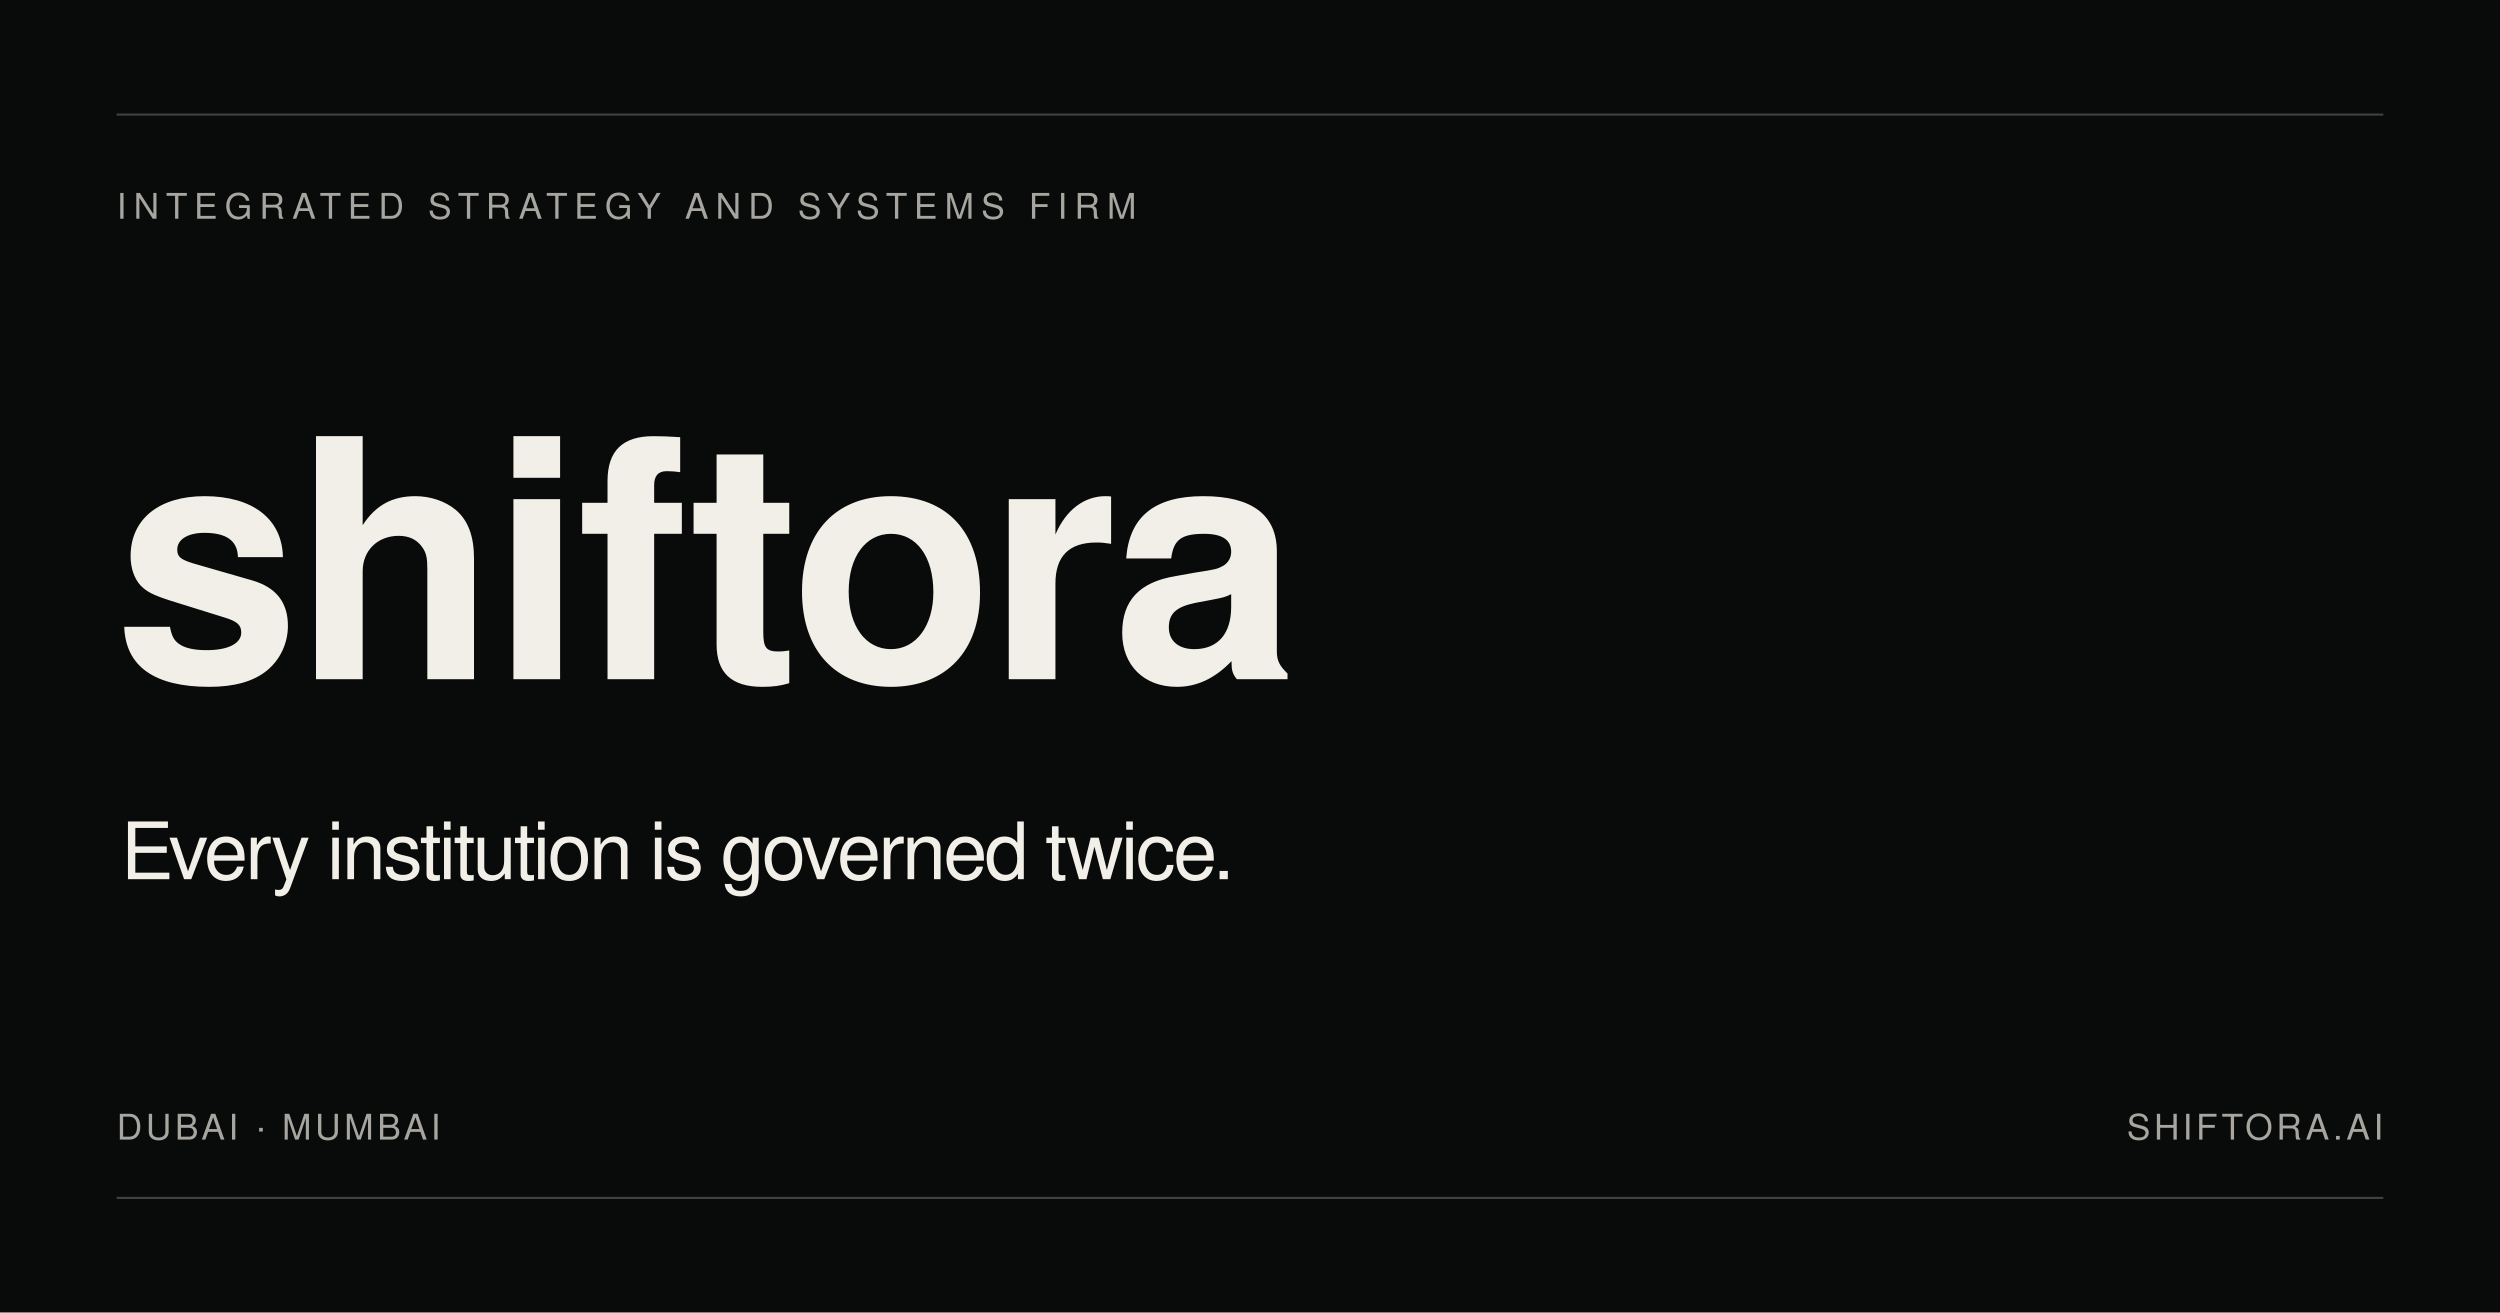
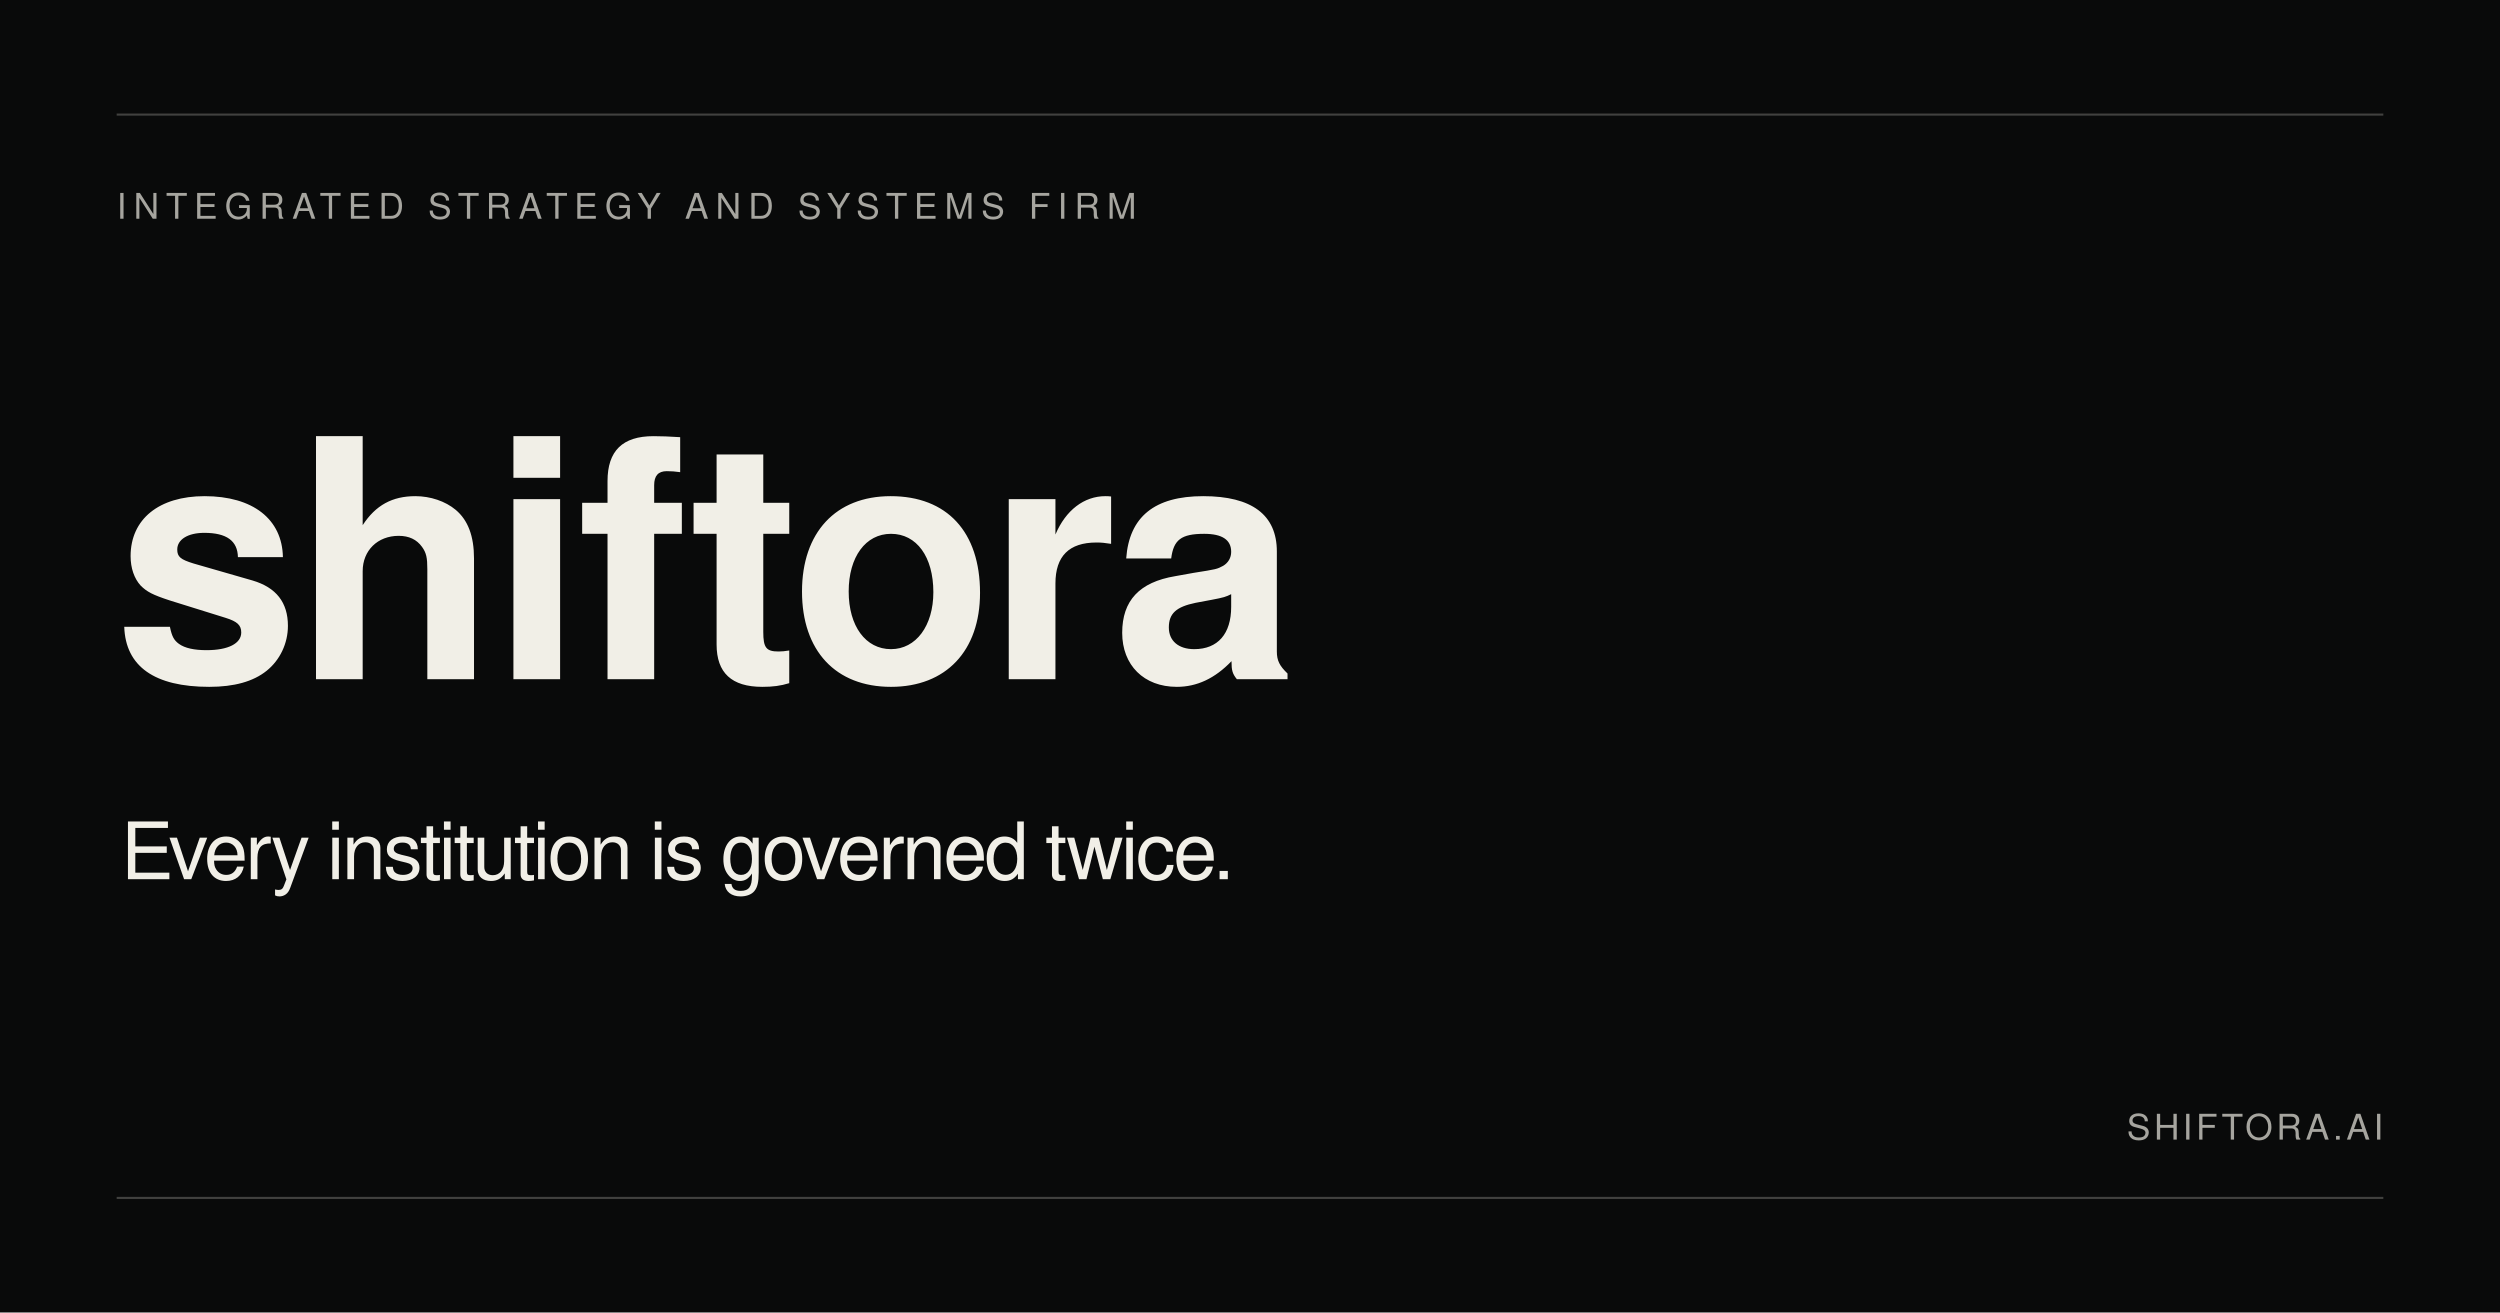
<svg xmlns="http://www.w3.org/2000/svg" width="1200" height="630" viewBox="0 0 1200 630">
  <rect width="1200" height="630" fill="#090a0a" />
  <path d="M56 55H1144M56 575H1144" stroke="#f1efe7" stroke-opacity="0.24" />
  <text x="56" y="105" font-family="Helvetica Neue, Helvetica, Arial, sans-serif" font-size="17" font-weight="500" letter-spacing="3.4" fill="#a6a59f">INTEGRATED STRATEGY AND SYSTEMS FIRM</text>
  <text x="55" y="326" font-family="Helvetica Neue, Helvetica, Arial, sans-serif" font-size="160" font-weight="700" letter-spacing="-3" fill="#f1efe7">shiftora</text>
  <text x="58" y="422" font-family="Helvetica Neue, Helvetica, Arial, sans-serif" font-size="38" font-weight="400" letter-spacing="-1.3" fill="#f1efe7">Every institution is governed twice.</text>
-   <text x="56" y="547" font-family="Helvetica Neue, Helvetica, Arial, sans-serif" font-size="17" font-weight="500" letter-spacing="1.7" fill="#a6a59f">DUBAI · MUMBAI</text>
  <text x="1144" y="547" text-anchor="end" font-family="Helvetica Neue, Helvetica, Arial, sans-serif" font-size="17" font-weight="500" letter-spacing="1.7" fill="#a6a59f">SHIFTORA.AI</text>
</svg>
